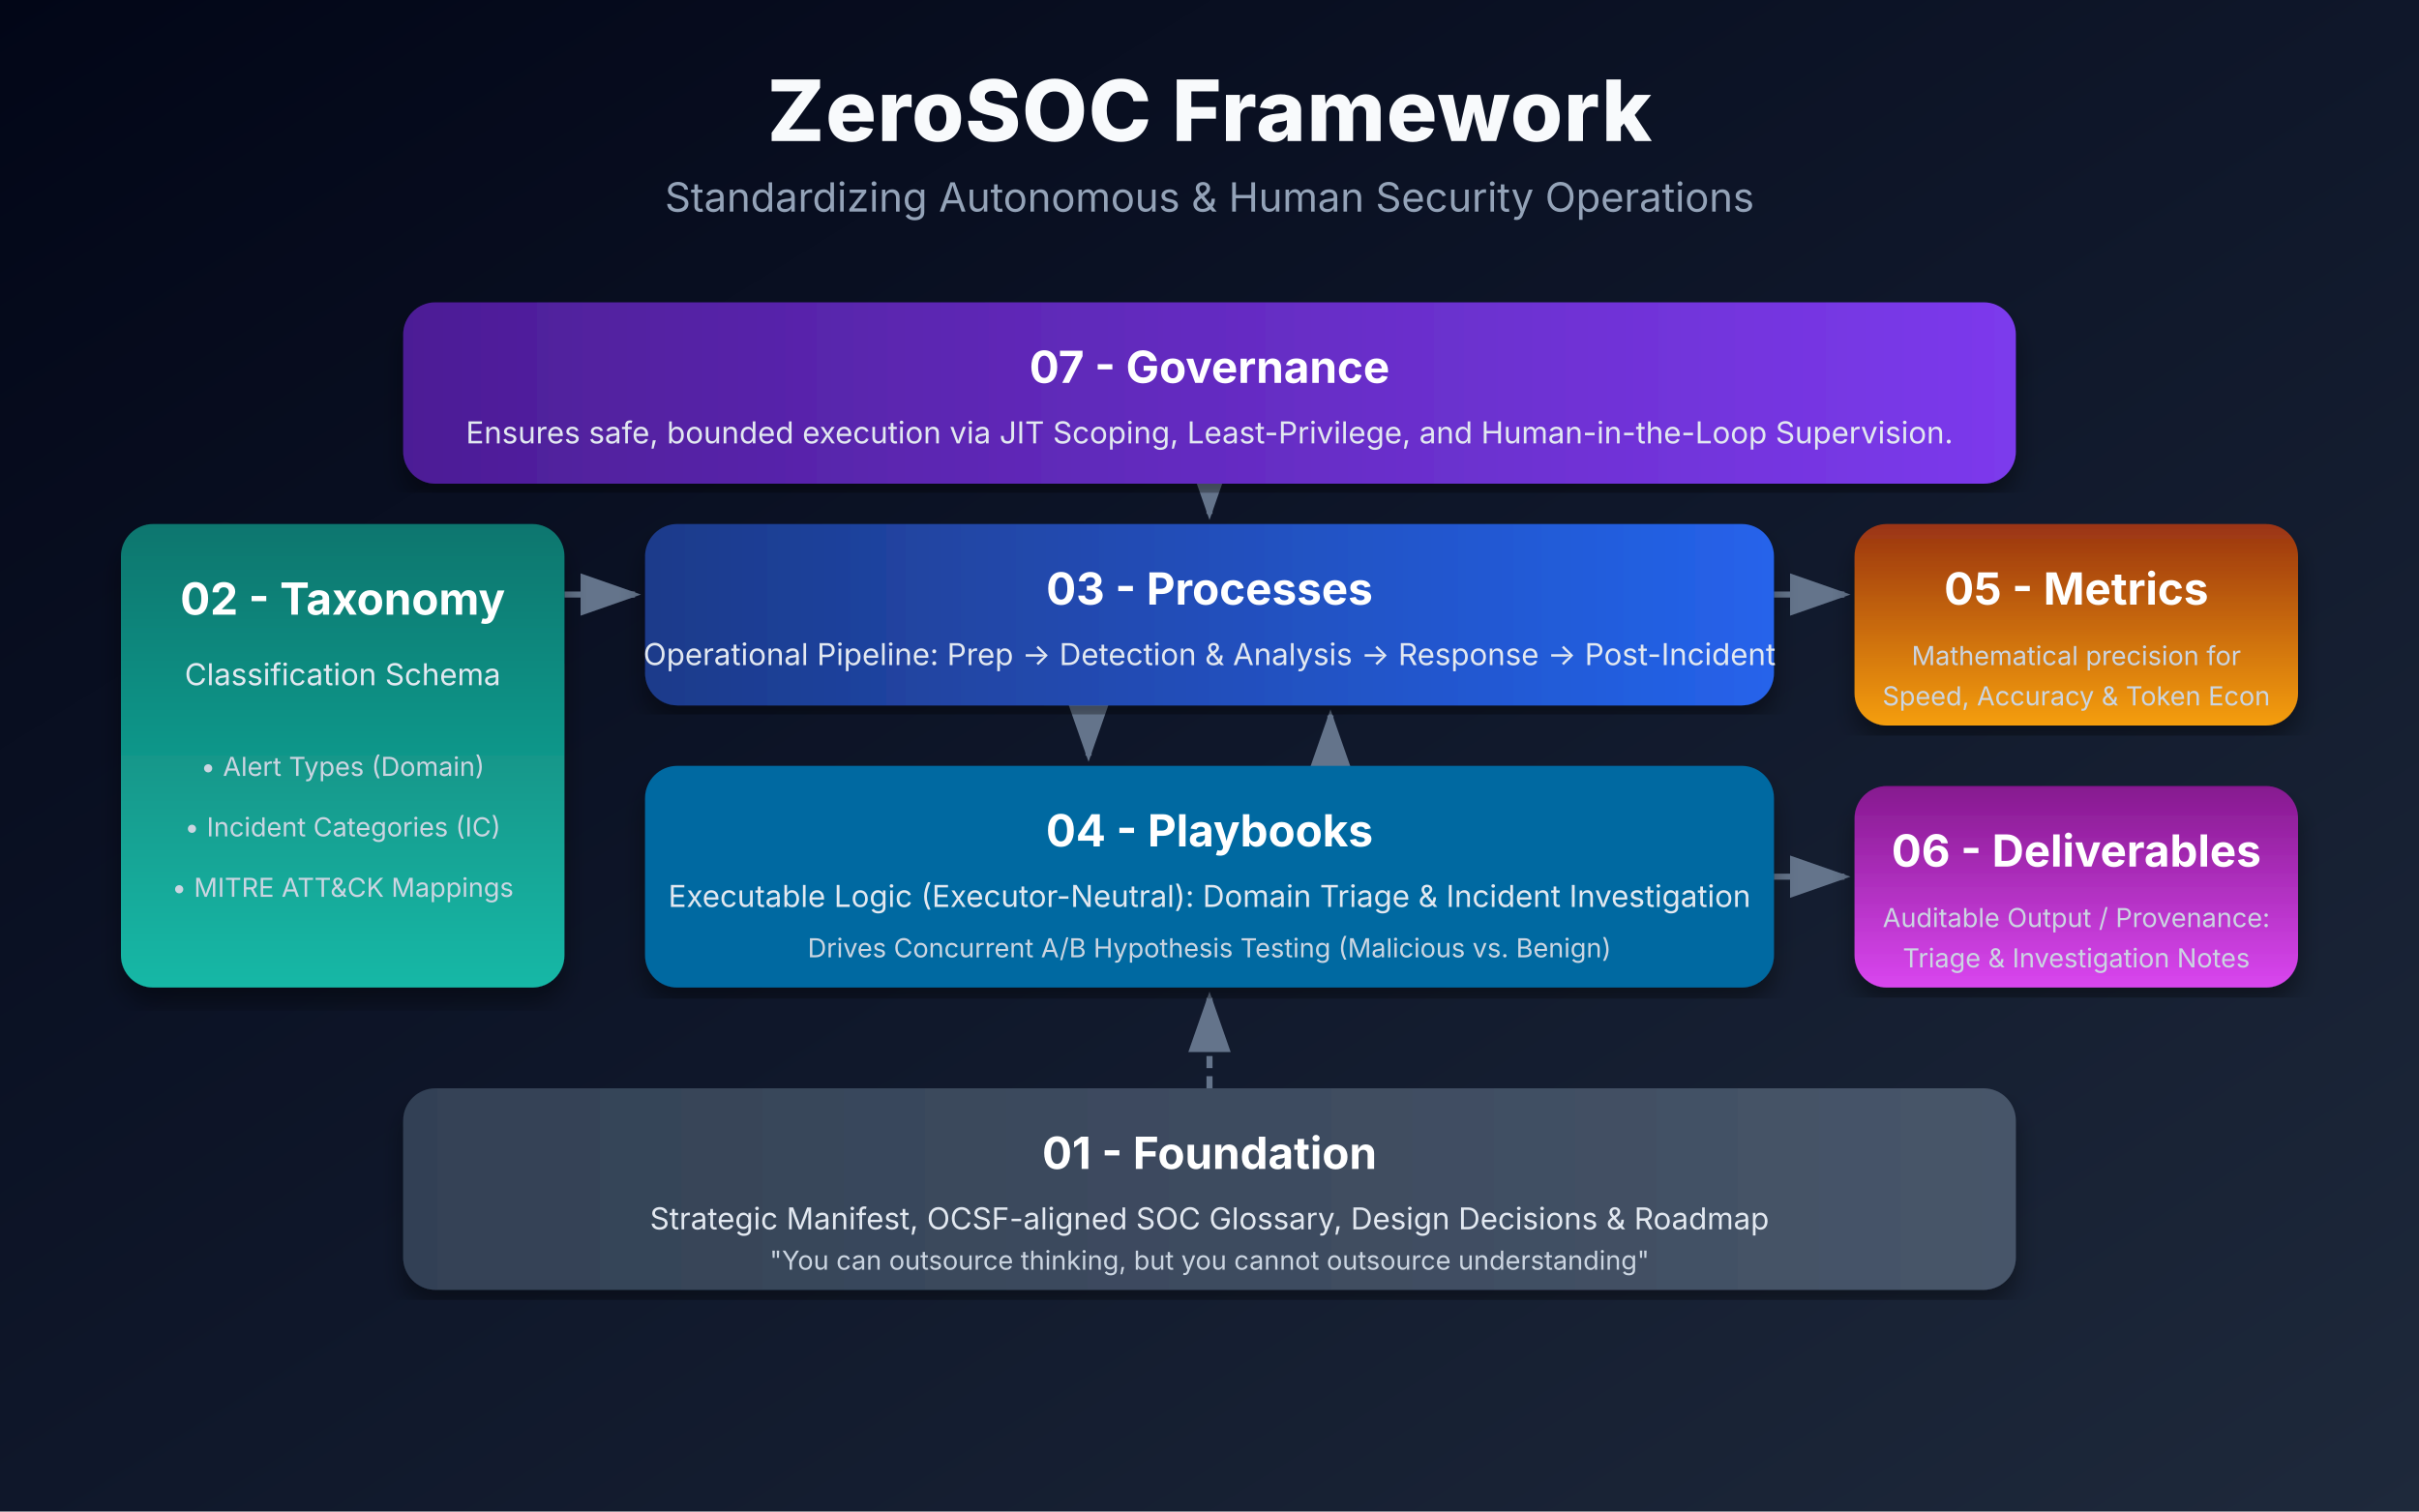
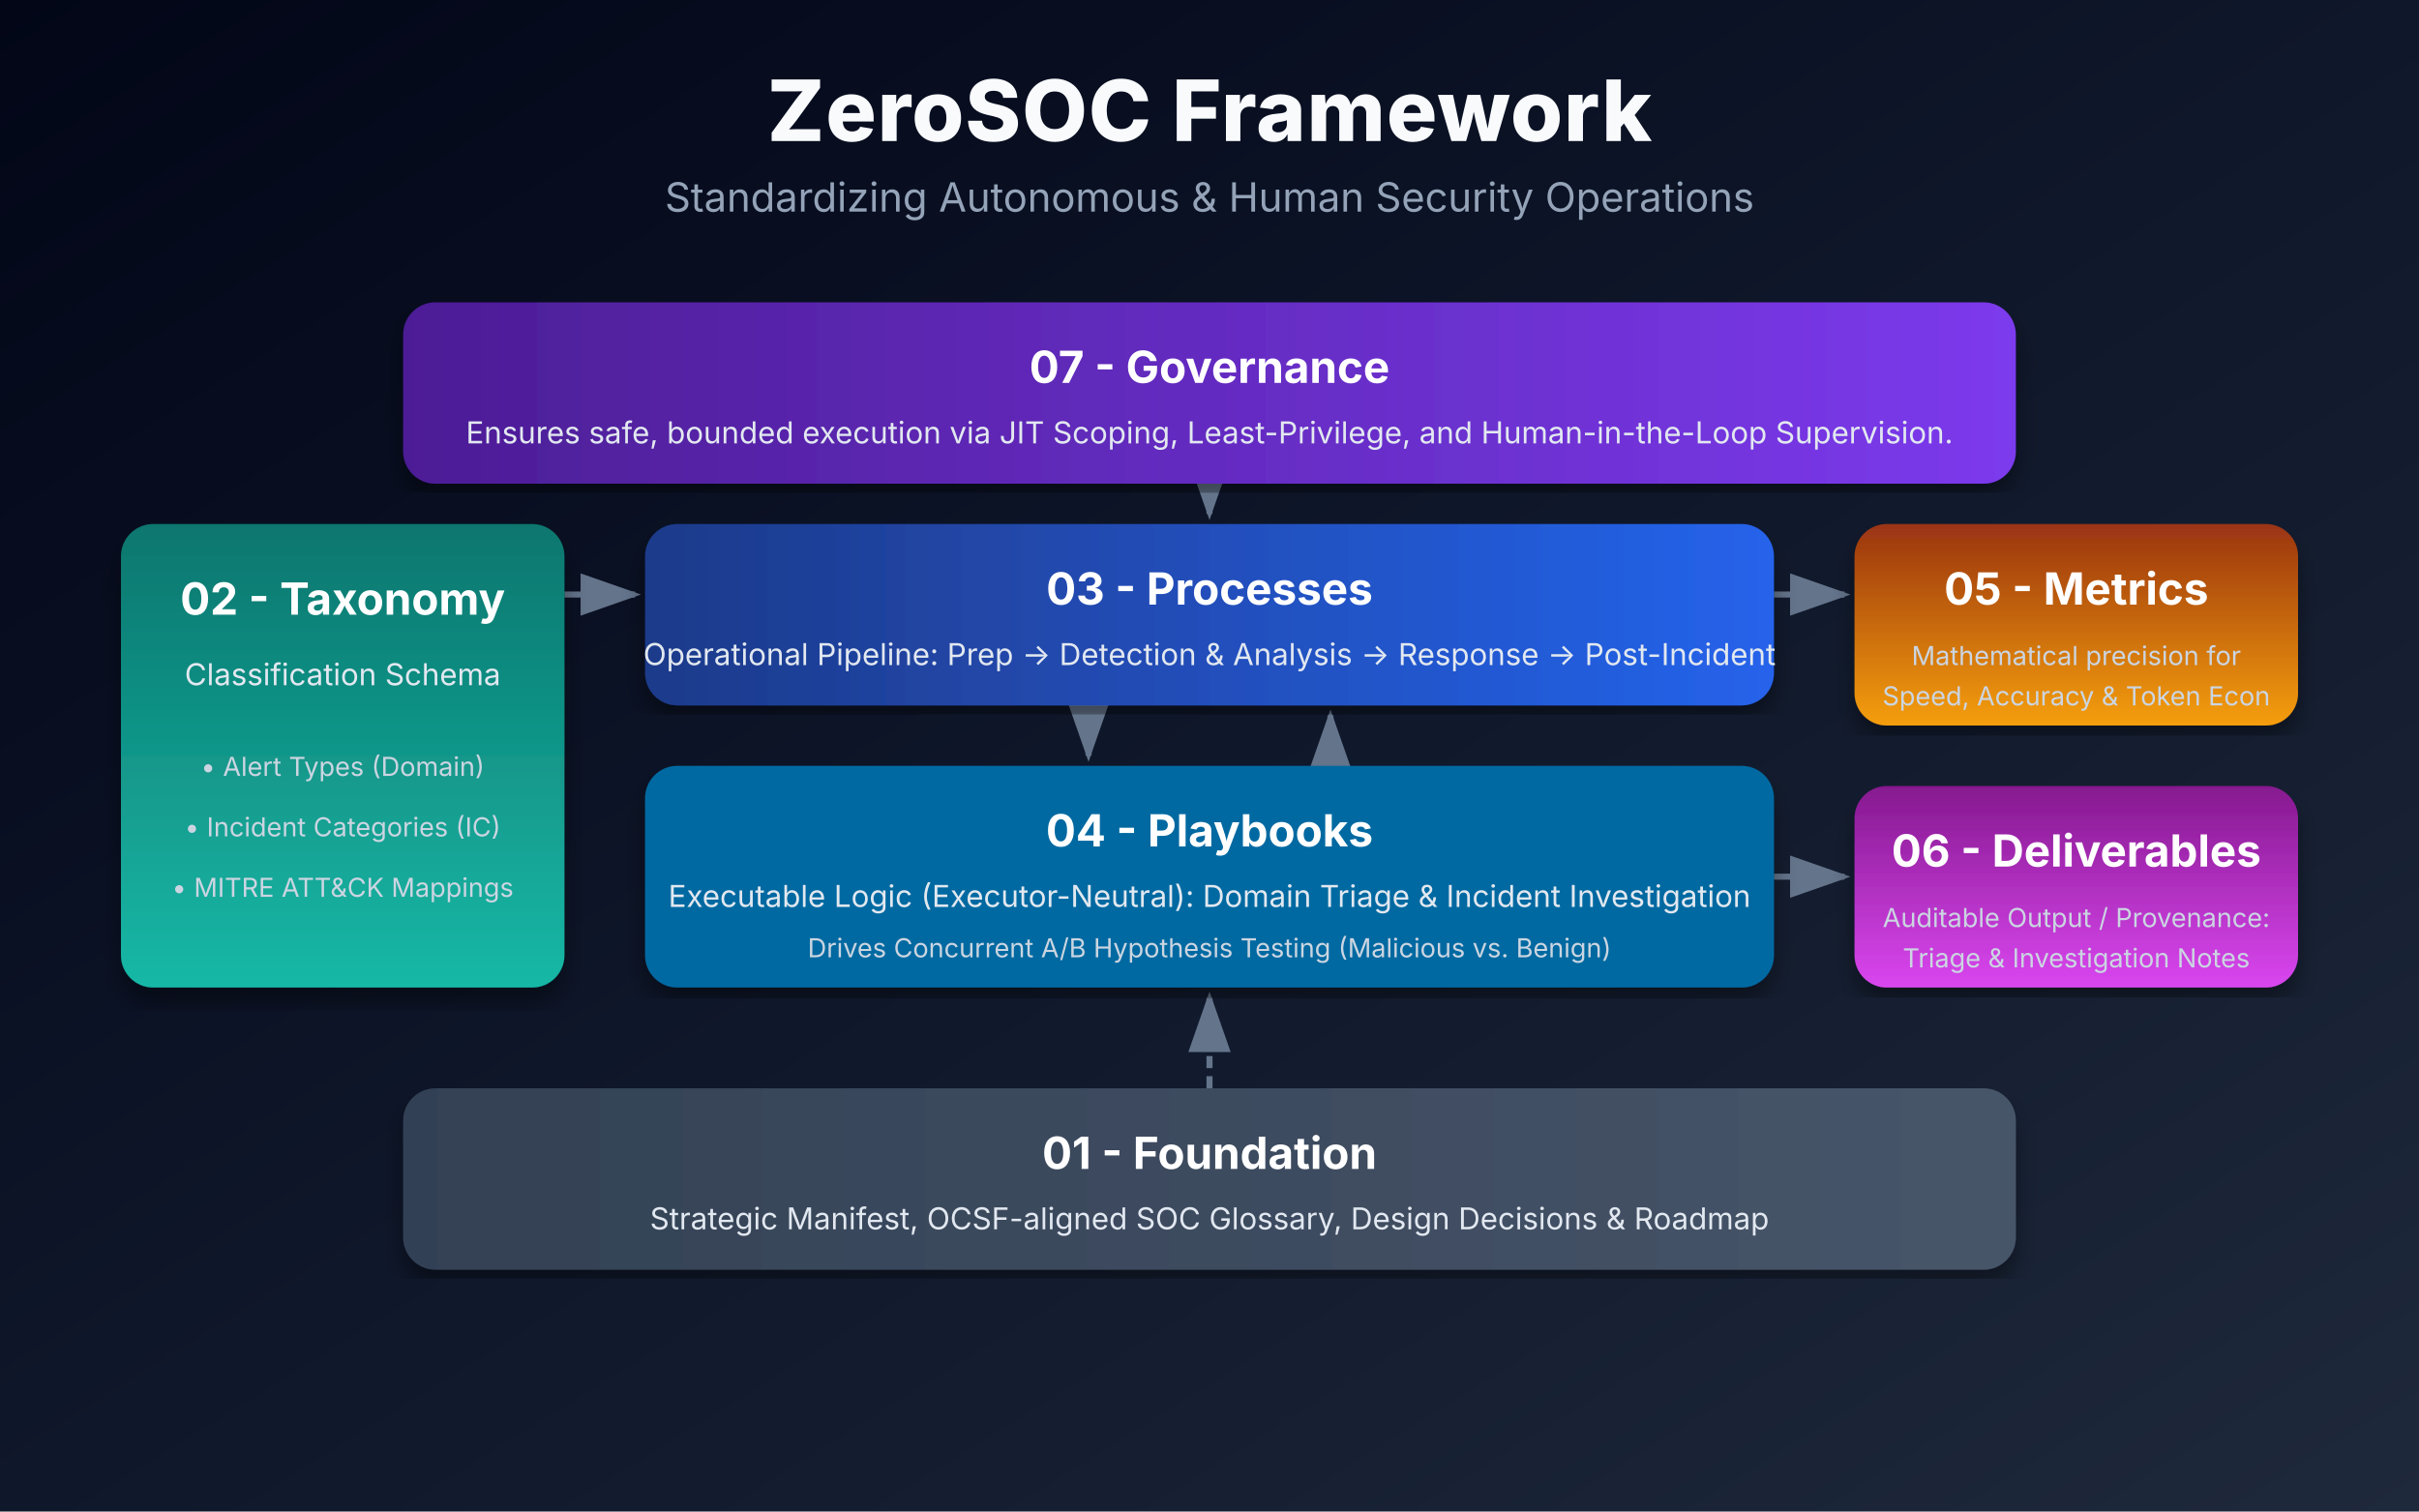
<svg xmlns="http://www.w3.org/2000/svg" viewBox="0 0 1200 750" width="100%" height="100%">
  <defs>
    <linearGradient id="bgGrad" x1="0%" y1="0%" x2="100%" y2="100%">
      <stop offset="0%" stop-color="#020617" />
      <stop offset="50%" stop-color="#0f172a" />
      <stop offset="100%" stop-color="#1e293b" />
    </linearGradient>
    <linearGradient id="govGrad" x1="0%" y1="0%" x2="100%" y2="0%">
      <stop offset="0%" stop-color="#4c1d95" />
      <stop offset="100%" stop-color="#7c3aed" />
    </linearGradient>
    <linearGradient id="procGrad" x1="0%" y1="0%" x2="100%" y2="0%">
      <stop offset="0%" stop-color="#1e3a8a" />
      <stop offset="100%" stop-color="#2563eb" />
    </linearGradient>
    <linearGradient id="taxGrad" x1="0%" y1="0%" x2="0%" y2="100%">
      <stop offset="0%" stop-color="#0f766e" />
      <stop offset="100%" stop-color="#14b8a6" />
    </linearGradient>
    <linearGradient id="metGrad" x1="0%" y1="0%" x2="0%" y2="100%">
      <stop offset="0%" stop-color="#9a3412" />
      <stop offset="100%" stop-color="#f59e0b" />
    </linearGradient>
    <linearGradient id="delGrad" x1="0%" y1="0%" x2="0%" y2="100%">
      <stop offset="0%" stop-color="#86198f" />
      <stop offset="100%" stop-color="#d946ef" />
    </linearGradient>
    <linearGradient id="fndGrad" x1="0%" y1="0%" x2="100%" y2="0%">
      <stop offset="0%" stop-color="#334155" />
      <stop offset="100%" stop-color="#475569" />
    </linearGradient>
    <filter id="shadow" x="-5%" y="-5%" width="110%" height="110%">
      <feDropShadow dx="0" dy="8" stdDeviation="6" flood-color="#000" flood-opacity="0.4" />
    </filter>
    <marker id="arrowhead" markerWidth="10" markerHeight="7" refX="9" refY="3.5" orient="auto">
      <polygon points="0 0, 10 3.5, 0 7" fill="#64748b" />
    </marker>
  </defs>
  <style>
        .title { font-family: 'Inter', -apple-system, sans-serif; font-size: 42px; font-weight: 800; fill: #f8fafc; letter-spacing: 0.5px; }
        .subtitle { font-family: 'Inter', -apple-system, sans-serif; font-size: 20px; font-weight: 400; fill: #94a3b8; }
        .box-title { font-family: 'Inter', -apple-system, sans-serif; font-size: 22px; font-weight: 700; fill: #ffffff; }
        .box-text { font-family: 'Inter', -apple-system, sans-serif; font-size: 15px; font-weight: 400; fill: #e2e8f0; }
        .small-text { font-family: 'Inter', -apple-system, sans-serif; font-size: 13px; font-weight: 400; fill: #cbd5e1; }
        .arrow { stroke: #64748b; stroke-width: 3; fill: none; }
        .dashed { stroke-dasharray: 6 4; }
    </style>
  <rect width="100%" height="100%" fill="url(#bgGrad)" />
  <text x="600" y="70" text-anchor="middle" class="title">ZeroSOC Framework</text>
  <text x="600" y="105" text-anchor="middle" class="subtitle">Standardizing Autonomous &amp; Human Security Operations</text>
  <path d="M 280 295 L 315 295" class="arrow" marker-end="url(#arrowhead)" />
  <path d="M 600 240 L 600 255" class="arrow" marker-end="url(#arrowhead)" />
  <path d="M 880 295 L 915 295" class="arrow" marker-end="url(#arrowhead)" />
  <path d="M 540 350 L 540 375" class="arrow" marker-end="url(#arrowhead)" />
  <path d="M 660 380 L 660 355" class="arrow" marker-end="url(#arrowhead)" />
  <path d="M 880 435 L 915 435" class="arrow" marker-end="url(#arrowhead)" />
  <path d="M 600 540 L 600 495" class="arrow dashed" marker-end="url(#arrowhead)" />
  <g transform="translate(200, 150)">
    <rect width="800" height="90" rx="16" fill="url(#govGrad)" filter="url(#shadow)" />
    <text x="400" y="40" text-anchor="middle" class="box-title">07 - Governance</text>
    <text x="400" y="70" text-anchor="middle" class="box-text">Ensures safe, bounded execution via JIT Scoping, Least-Privilege, and Human-in-the-Loop Supervision.</text>
  </g>
  <g transform="translate(60, 260)">
    <rect width="220" height="230" rx="16" fill="url(#taxGrad)" filter="url(#shadow)" />
    <text x="110" y="45" text-anchor="middle" class="box-title">02 - Taxonomy</text>
    <text x="110" y="80" text-anchor="middle" class="box-text">Classification Schema</text>
    <text x="110" y="125" text-anchor="middle" class="small-text">• Alert Types (Domain)</text>
    <text x="110" y="155" text-anchor="middle" class="small-text">• Incident Categories (IC)</text>
    <text x="110" y="185" text-anchor="middle" class="small-text">• MITRE ATT&amp;CK Mappings</text>
  </g>
  <g transform="translate(320, 260)">
    <rect width="560" height="90" rx="16" fill="url(#procGrad)" filter="url(#shadow)" />
    <text x="280" y="40" text-anchor="middle" class="box-title">03 - Processes</text>
    <text x="280" y="70" text-anchor="middle" class="box-text">Operational Pipeline: Prep → Detection &amp; Analysis → Response → Post-Incident</text>
  </g>
  <g transform="translate(320, 380)">
    <rect width="560" height="110" rx="16" fill="#0369a1" filter="url(#shadow)" />
    <text x="280" y="40" text-anchor="middle" class="box-title">04 - Playbooks</text>
    <text x="280" y="70" text-anchor="middle" class="box-text">Executable Logic (Executor-Neutral): Domain Triage &amp; Incident Investigation</text>
    <text x="280" y="95" text-anchor="middle" class="small-text">Drives Concurrent A/B Hypothesis Testing (Malicious vs. Benign)</text>
  </g>
  <g transform="translate(920, 260)">
    <rect width="220" height="100" rx="16" fill="url(#metGrad)" filter="url(#shadow)" />
    <text x="110" y="40" text-anchor="middle" class="box-title">05 - Metrics</text>
    <text x="110" y="70" text-anchor="middle" class="small-text">Mathematical precision for</text>
    <text x="110" y="90" text-anchor="middle" class="small-text">Speed, Accuracy &amp; Token Econ</text>
  </g>
  <g transform="translate(920, 390)">
    <rect width="220" height="100" rx="16" fill="url(#delGrad)" filter="url(#shadow)" />
    <text x="110" y="40" text-anchor="middle" class="box-title">06 - Deliverables</text>
    <text x="110" y="70" text-anchor="middle" class="small-text">Auditable Output / Provenance:</text>
    <text x="110" y="90" text-anchor="middle" class="small-text">Triage &amp; Investigation Notes</text>
  </g>
  <g transform="translate(200, 540)">
-     <rect width="800" height="100" rx="16" fill="url(#fndGrad)" filter="url(#shadow)" />
+     <rect width="800" height="90" rx="16" fill="url(#fndGrad)" filter="url(#shadow)" />
    <text x="400" y="40" text-anchor="middle" class="box-title">01 - Foundation</text>
    <text x="400" y="70" text-anchor="middle" class="box-text">Strategic Manifest, OCSF-aligned SOC Glossary, Design Decisions &amp; Roadmap</text>
-     <text x="400" y="90" text-anchor="middle" class="small-text">"You can outsource thinking, but you cannot outsource understanding"</text>
  </g>
</svg>
